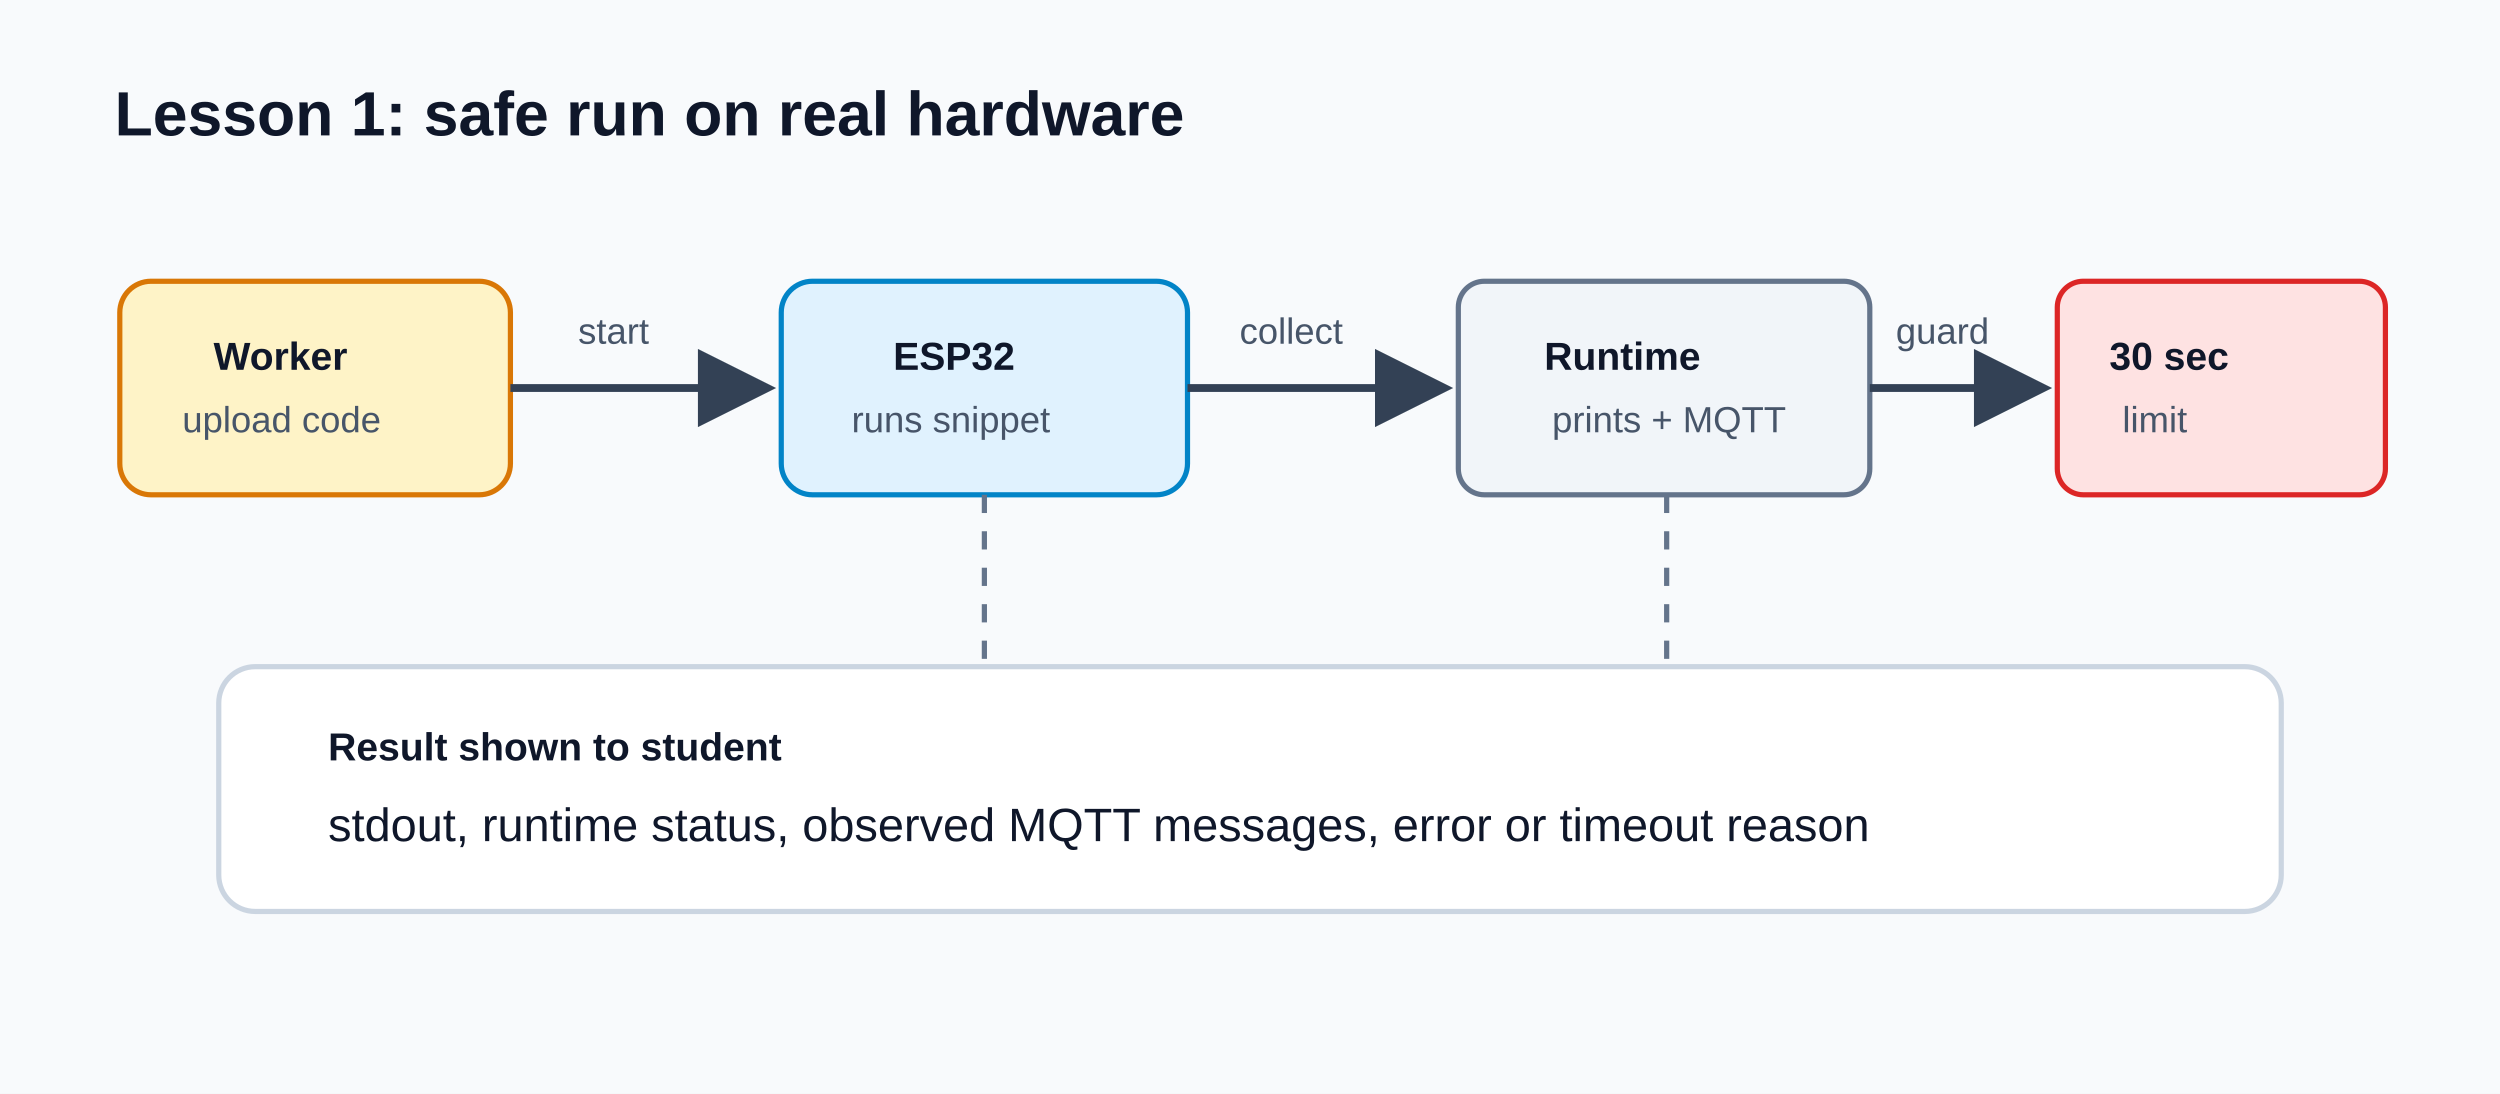
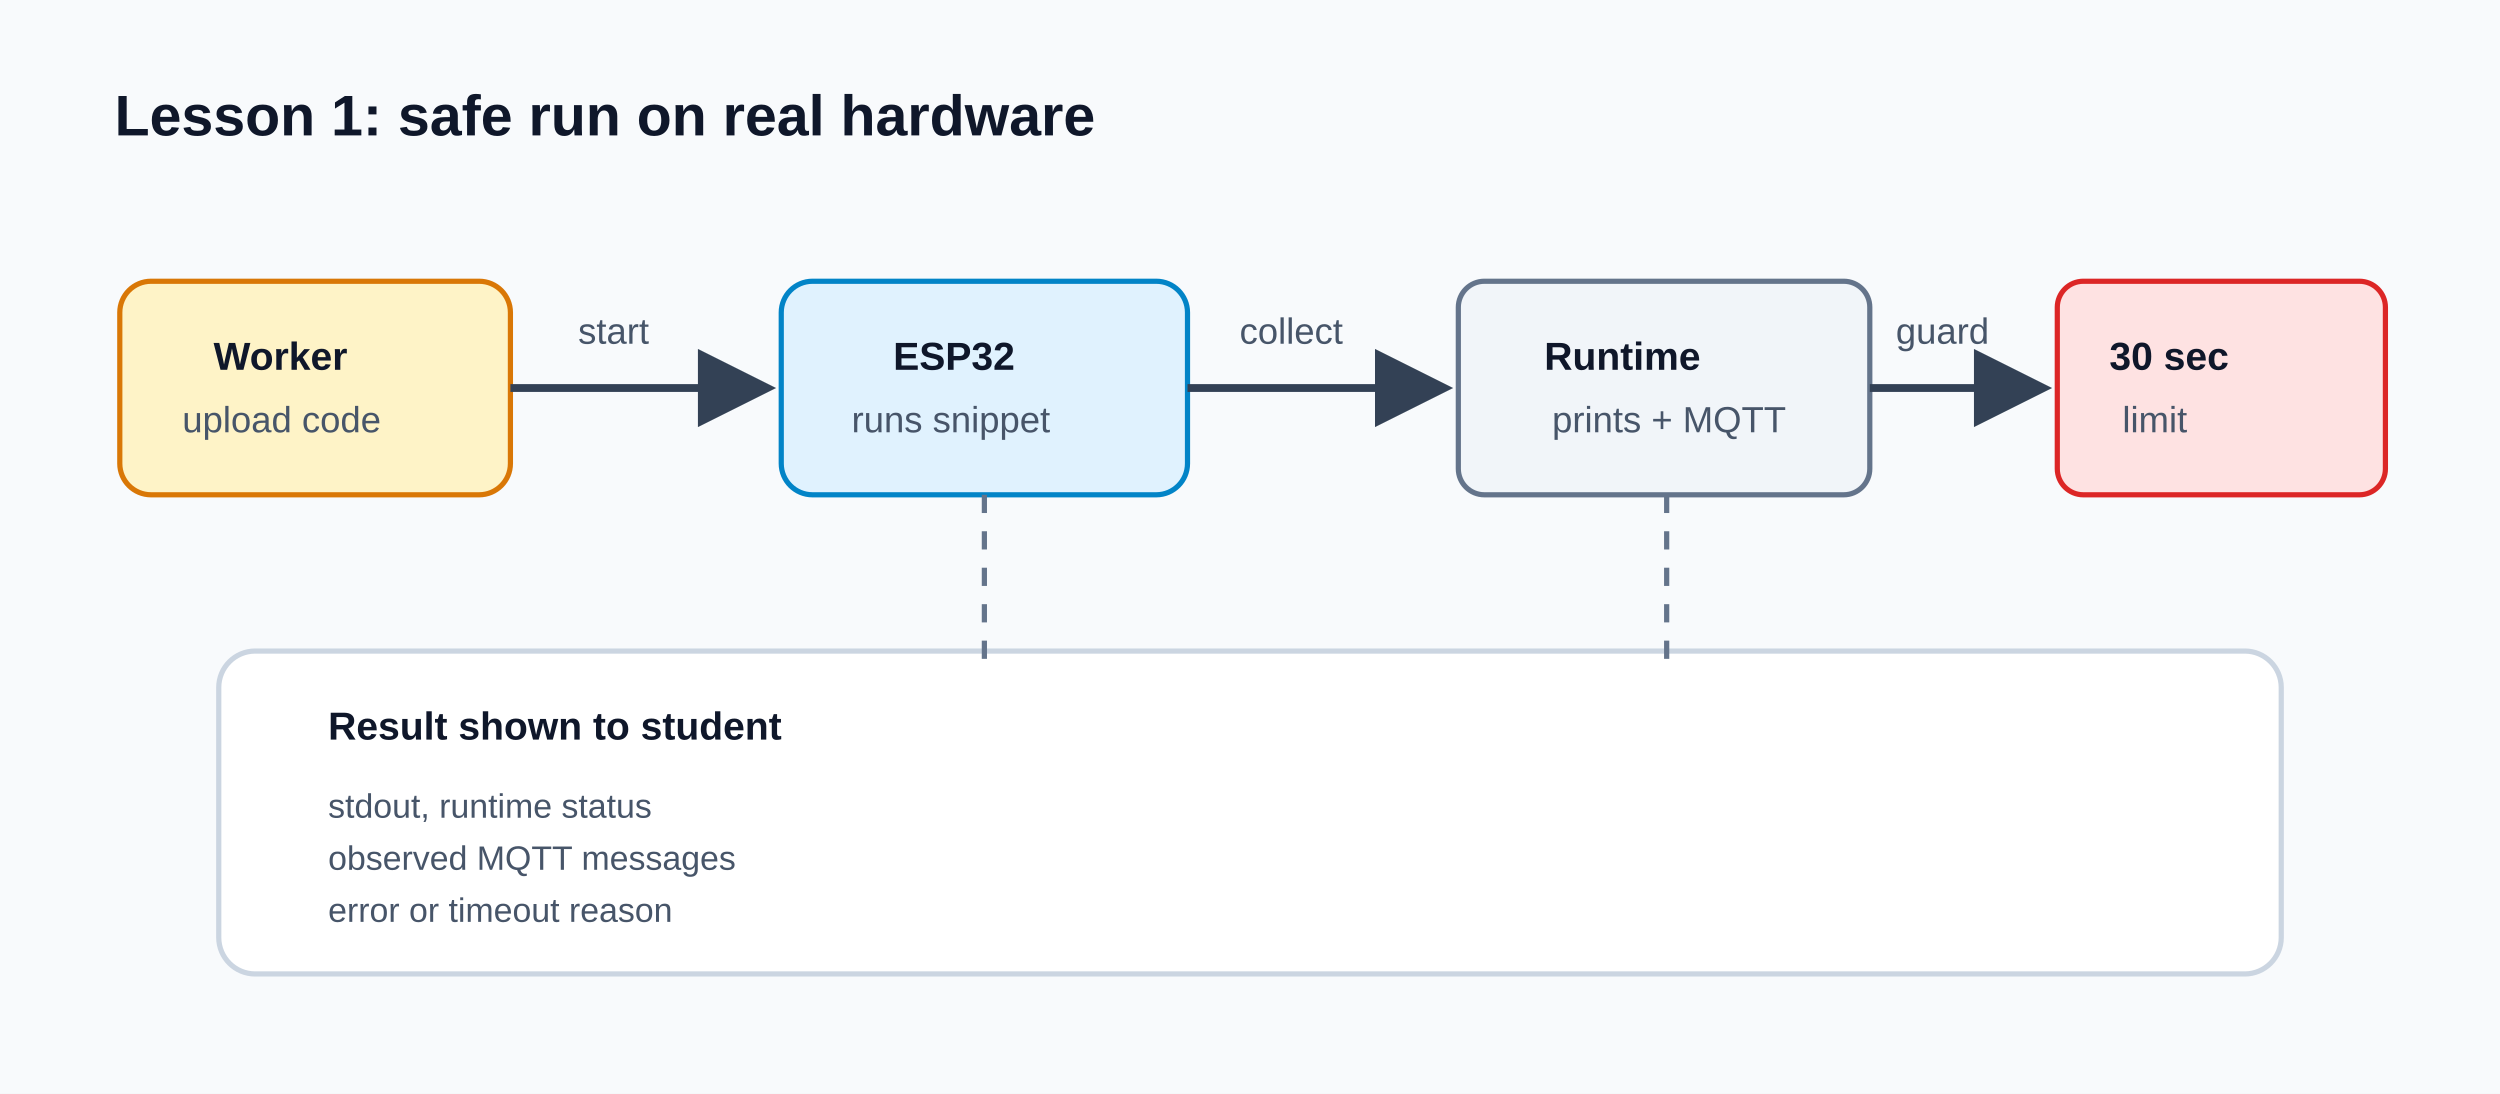
<svg xmlns="http://www.w3.org/2000/svg" viewBox="0 0 960 420" role="img" aria-labelledby="title desc">
  <defs>
    <marker id="arrow" markerWidth="10" markerHeight="10" refX="8" refY="5" orient="auto">
      <path d="M0,0 L10,5 L0,10 Z" fill="#334155" />
    </marker>
    <style>
      .bg { fill: #f8fafc; }
      .panel { fill: #ffffff; stroke: #cbd5e1; stroke-width: 2; rx: 14; }
      .actor { fill: #e0f2fe; stroke: #0284c7; stroke-width: 2; rx: 12; }
      .worker { fill: #fef3c7; stroke: #d97706; stroke-width: 2; rx: 12; }
      .topic { fill: #f1f5f9; stroke: #64748b; stroke-width: 2; rx: 10; }
      .timeout { fill: #fee2e2; stroke: #dc2626; stroke-width: 2; rx: 10; }
      .line { stroke: #334155; stroke-width: 3; marker-end: url(#arrow); fill: none; }
      .dash { stroke: #64748b; stroke-width: 2; stroke-dasharray: 7 7; fill: none; }
      text { font-family: Arial, sans-serif; fill: #0f172a; font-size: 18px; }
      .small { font-size: 14px; fill: #475569; }
+       .tiny { font-size: 13px; fill: #475569; }
      .label { font-size: 15px; font-weight: 700; }
-       .head { font-size: 24px; font-weight: 700; }
+       .head { font-size: 22px; font-weight: 700; }
    </style>
  </defs>
  <rect class="bg" width="960" height="420" />
  <text class="head" x="44" y="52">Lesson 1: safe run on real hardware</text>
  <rect class="worker" x="46" y="108" width="150" height="82" />
  <text class="label" x="82" y="142">Worker</text>
  <text class="small" x="70" y="166">upload code</text>
  <rect class="actor" x="300" y="108" width="156" height="82" />
  <text class="label" x="343" y="142">ESP32</text>
  <text class="small" x="327" y="166">runs snippet</text>
  <rect class="topic" x="560" y="108" width="158" height="82" />
  <text class="label" x="593" y="142">Runtime</text>
  <text class="small" x="596" y="166">prints + MQTT</text>
  <rect class="timeout" x="790" y="108" width="126" height="82" />
  <text class="label" x="810" y="142">30 sec</text>
  <text class="small" x="815" y="166">limit</text>
  <path class="line" d="M196 149 H292" />
  <text class="small" x="222" y="132">start</text>
  <path class="line" d="M456 149 H552" />
  <text class="small" x="476" y="132">collect</text>
  <path class="line" d="M718 149 H782" />
  <text class="small" x="728" y="132">guard</text>
-   <rect class="panel" x="84" y="256" width="792" height="94" />
-   <text class="label" x="126" y="292">Result shown to student</text>
-   <text x="126" y="323">stdout, runtime status, observed MQTT messages, error or timeout reason</text>
+   <rect class="panel" x="84" y="250" width="792" height="124" />
+   <text class="label" x="126" y="284">Result shown to student</text>
+   <text class="tiny" x="126" y="314">stdout, runtime status</text>
+   <text class="tiny" x="126" y="334">observed MQTT messages</text>
+   <text class="tiny" x="126" y="354">error or timeout reason</text>
  <path class="dash" d="M378 190 V256" />
  <path class="dash" d="M640 190 V256" />
</svg>
